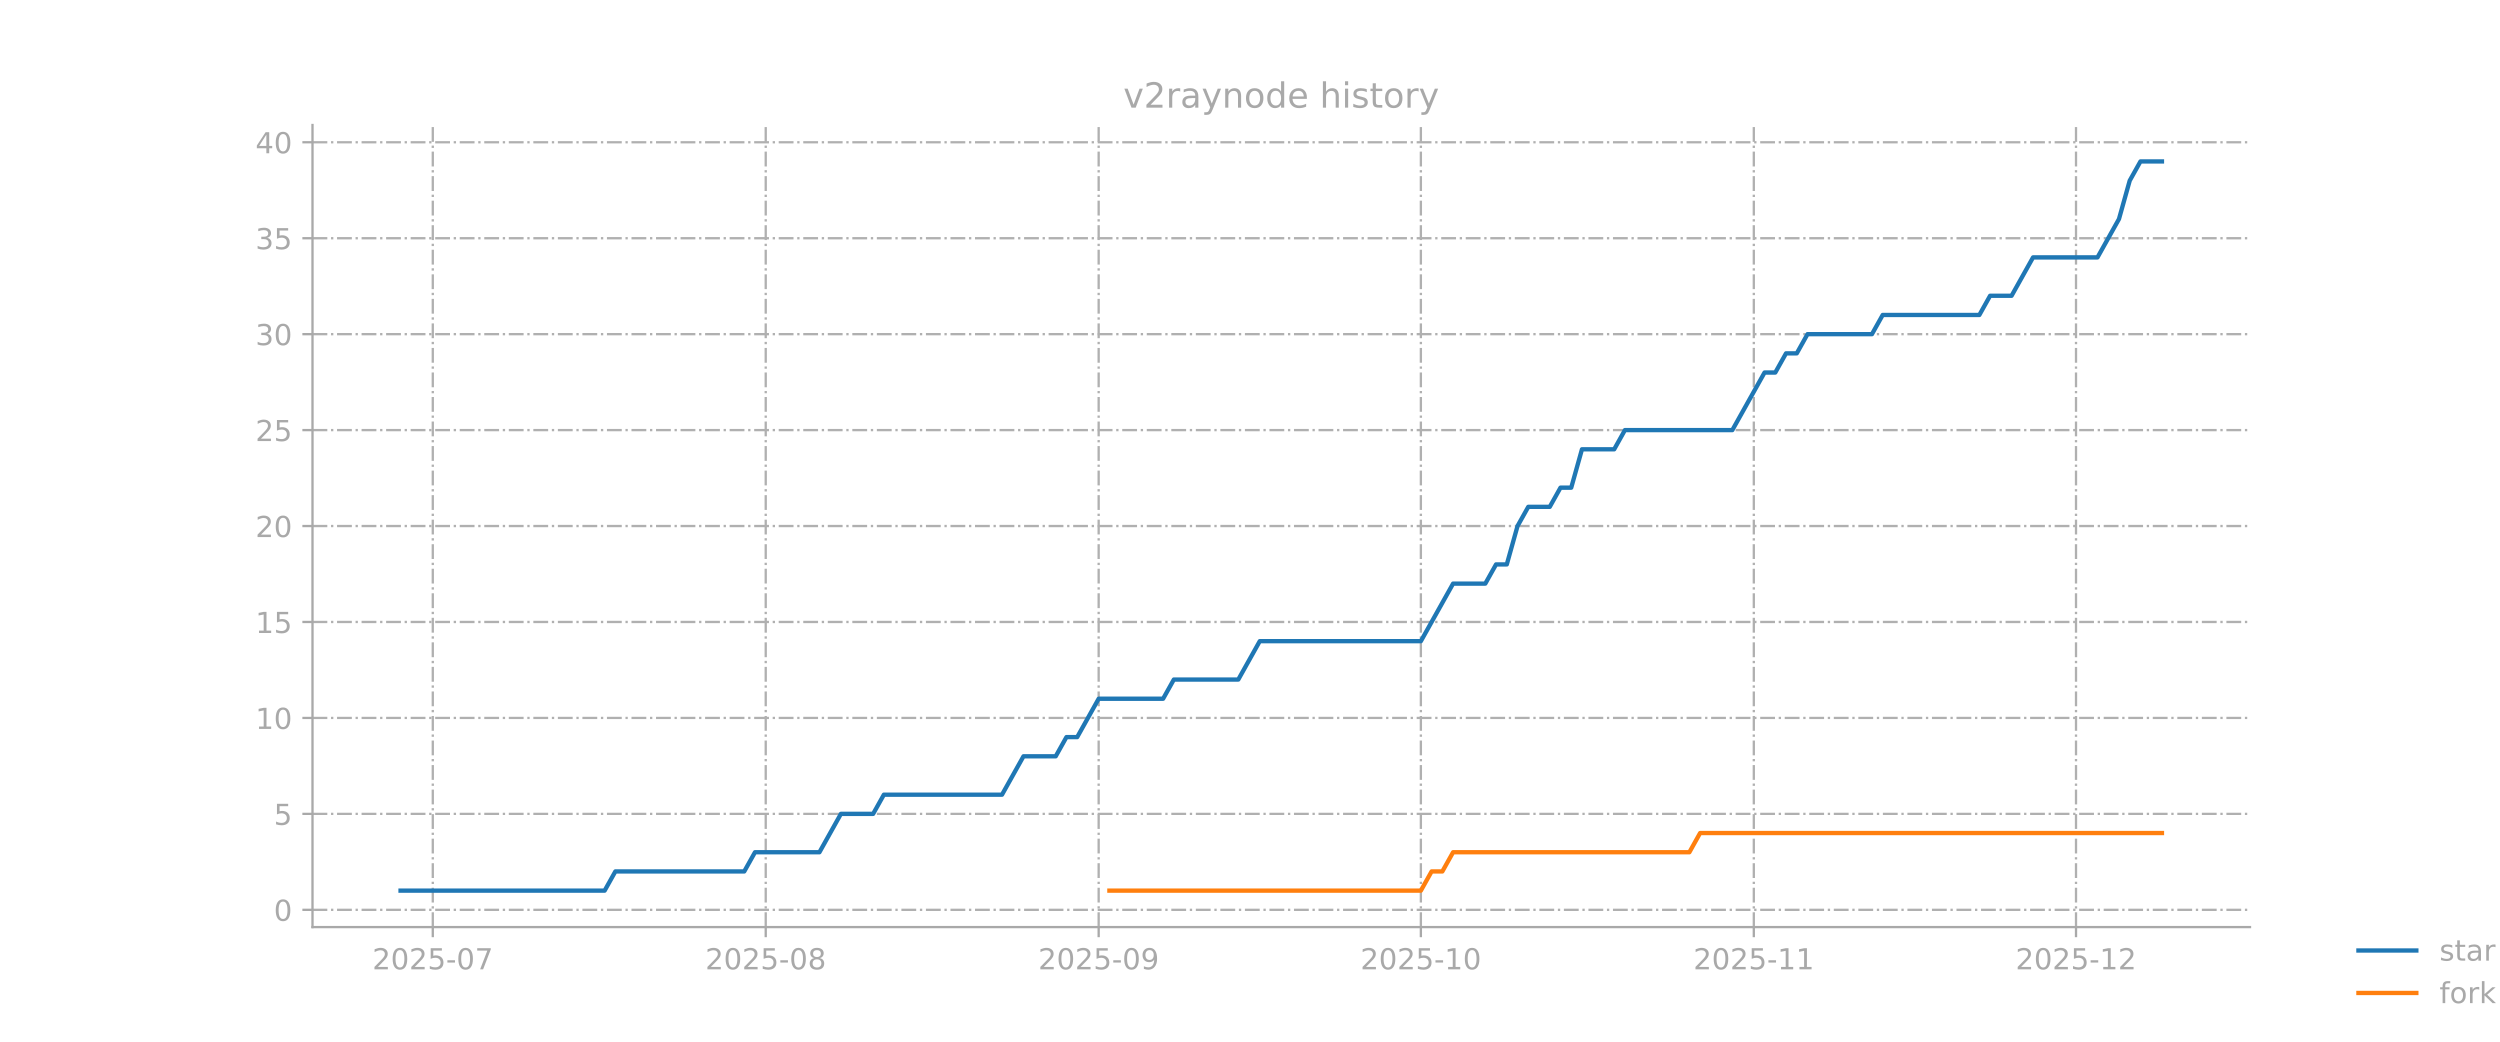
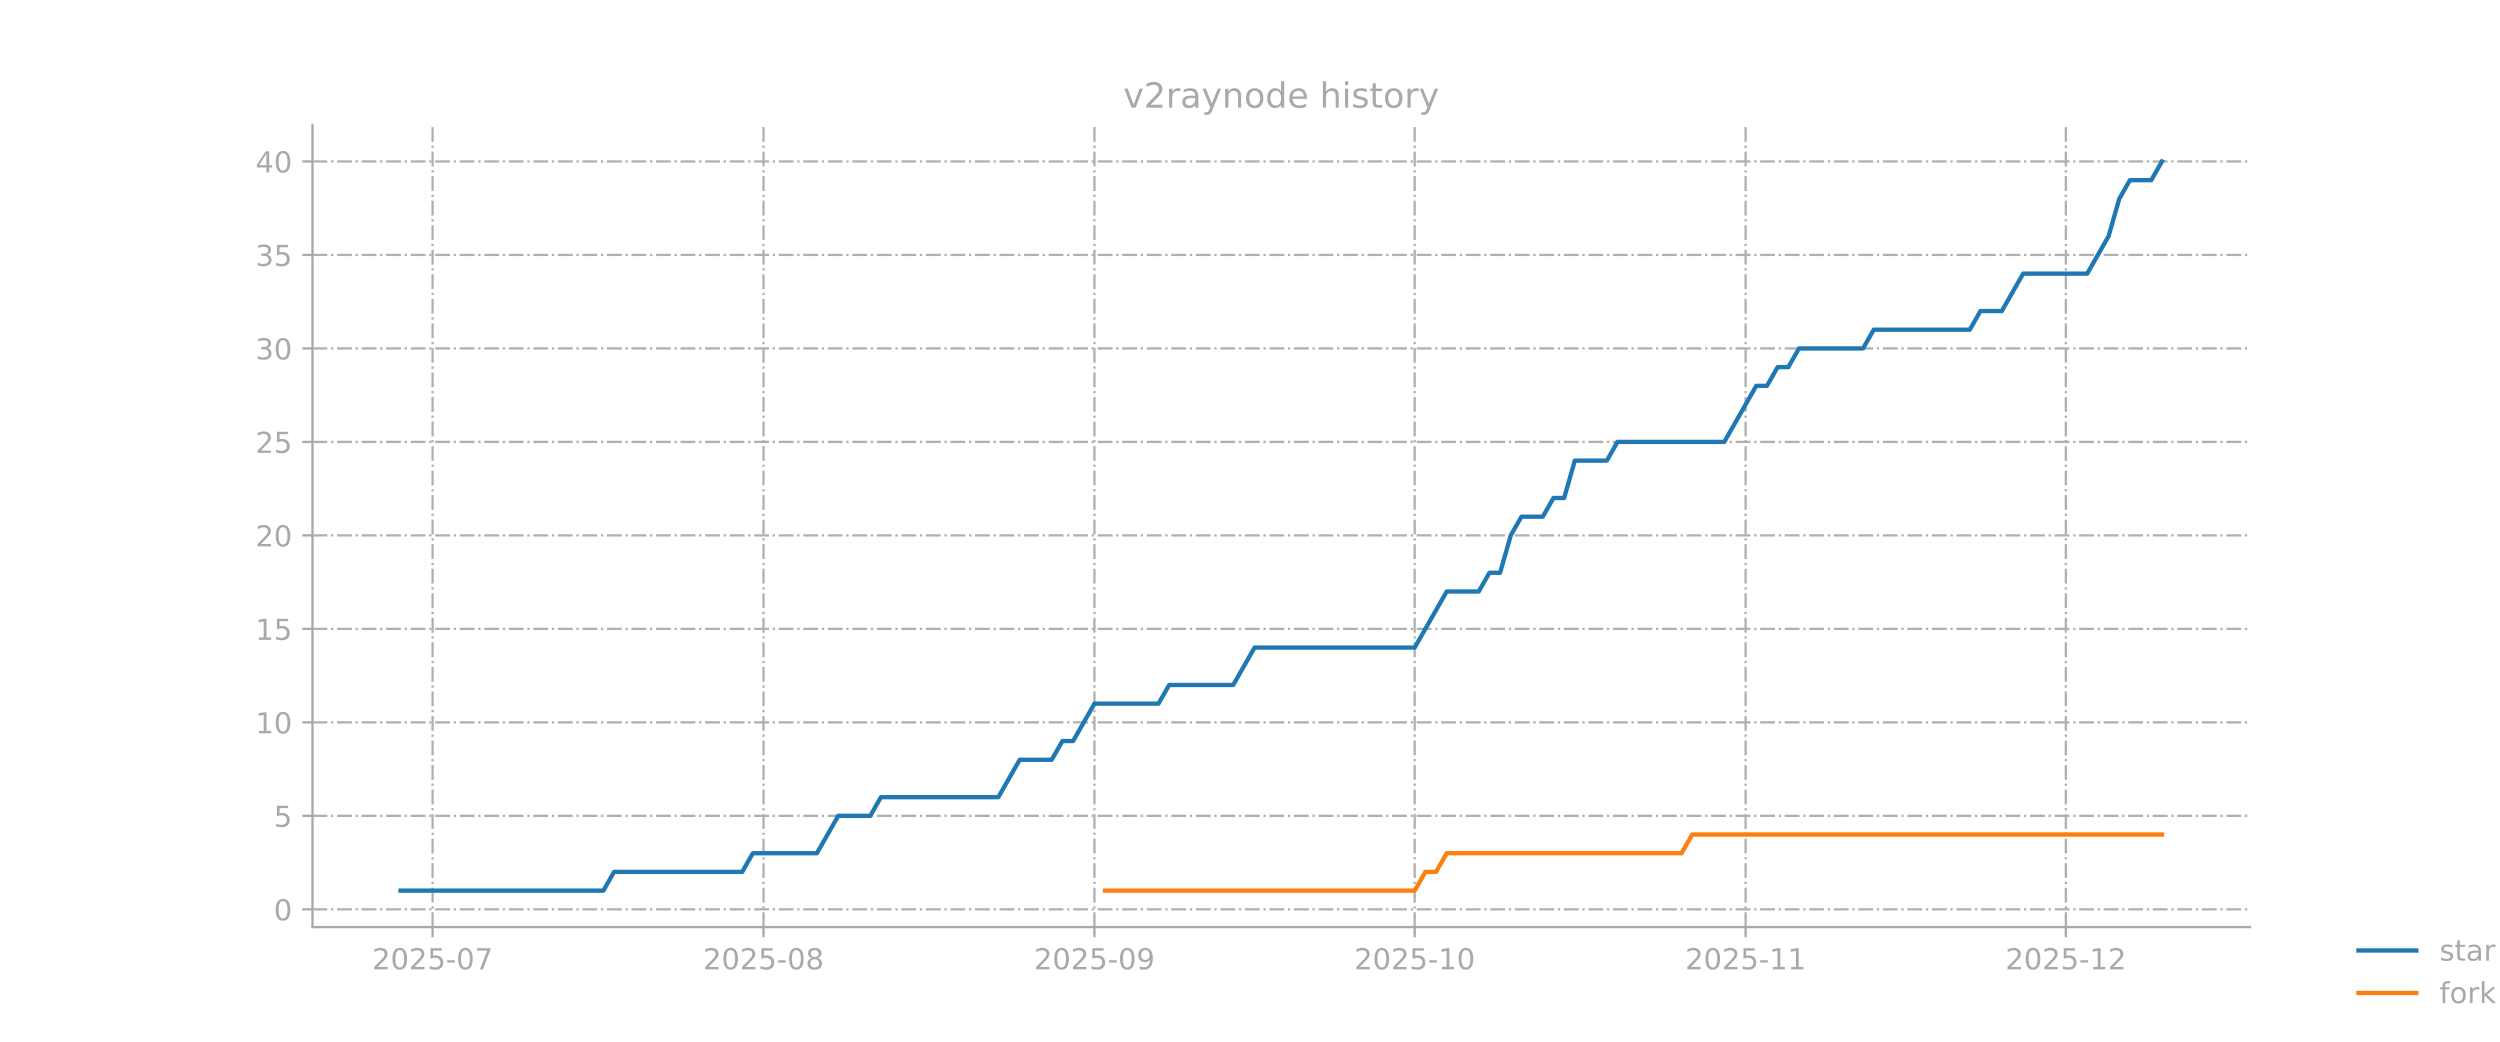
<svg xmlns="http://www.w3.org/2000/svg" xmlns:xlink="http://www.w3.org/1999/xlink" width="864pt" height="360pt" viewBox="0 0 864 360" version="1.1">
  <defs>
    <style type="text/css">*{stroke-linejoin: round; stroke-linecap: butt}</style>
  </defs>
  <g id="figure_1">
    <g id="patch_1">
      <path d="M 0 360  L 864 360  L 864 0  L 0 0  L 0 360  z " style="fill: none; opacity: 0" />
    </g>
    <g id="axes_1">
      <g id="patch_2">
        <path d="M 108 320.4  L 777.6 320.4  L 777.6 43.2  L 108 43.2  L 108 320.4  z " style="fill: none; opacity: 0" />
      </g>
      <g id="matplotlib.axis_1">
        <g id="xtick_1">
          <g id="line2d_1">
-             <path d="M 149.572 320.4  L 149.572 43.2  " clip-path="url(#p14a089d598)" style="fill: none; stroke-dasharray: 5.12,1.28,0.8,1.28; stroke-dashoffset: 0; stroke: #b0b0b0; stroke-width: 0.8" />
+             <path d="M 149.504 320.4  L 149.504 43.2  " clip-path="url(#p0adf51994b)" style="fill: none; stroke-dasharray: 5.12,1.28,0.8,1.28; stroke-dashoffset: 0; stroke: #b0b0b0; stroke-width: 0.8" />
          </g>
          <g id="line2d_2">
            <defs>
-               <path id="mcac305cf28" d="M 0 0  L 0 3.5  " style="stroke: #a9a9a9; stroke-width: 0.8" />
+               <path id="mbabab87576" d="M 0 0  L 0 3.5  " style="stroke: #a9a9a9; stroke-width: 0.8" />
            </defs>
            <g>
-               <use xlink:href="#mcac305cf28" x="149.572" y="320.4" style="fill: #a9a9a9; stroke: #a9a9a9; stroke-width: 0.8" />
+               <use xlink:href="#mbabab87576" x="149.504" y="320.4" style="fill: #a9a9a9; stroke: #a9a9a9; stroke-width: 0.8" />
            </g>
          </g>
          <g id="text_1">
-             <g style="fill: #a9a9a9" transform="translate(128.6802 334.9984) scale(0.1 -0.1)">
+             <g style="fill: #a9a9a9" transform="translate(128.6127 334.9984) scale(0.1 -0.1)">
              <defs>
                <path id="DejaVuSans-32" d="M 1228 531  L 3431 531  L 3431 0  L 469 0  L 469 531  Q 828 903 1448 1529  Q 2069 2156 2228 2338  Q 2531 2678 2651 2914  Q 2772 3150 2772 3378  Q 2772 3750 2511 3984  Q 2250 4219 1831 4219  Q 1534 4219 1204 4116  Q 875 4013 500 3803  L 500 4441  Q 881 4594 1212 4672  Q 1544 4750 1819 4750  Q 2544 4750 2975 4387  Q 3406 4025 3406 3419  Q 3406 3131 3298 2873  Q 3191 2616 2906 2266  Q 2828 2175 2409 1742  Q 1991 1309 1228 531  z " transform="scale(0.015625)" />
                <path id="DejaVuSans-30" d="M 2034 4250  Q 1547 4250 1301 3770  Q 1056 3291 1056 2328  Q 1056 1369 1301 889  Q 1547 409 2034 409  Q 2525 409 2770 889  Q 3016 1369 3016 2328  Q 3016 3291 2770 3770  Q 2525 4250 2034 4250  z M 2034 4750  Q 2819 4750 3233 4129  Q 3647 3509 3647 2328  Q 3647 1150 3233 529  Q 2819 -91 2034 -91  Q 1250 -91 836 529  Q 422 1150 422 2328  Q 422 3509 836 4129  Q 1250 4750 2034 4750  z " transform="scale(0.015625)" />
                <path id="DejaVuSans-35" d="M 691 4666  L 3169 4666  L 3169 4134  L 1269 4134  L 1269 2991  Q 1406 3038 1543 3061  Q 1681 3084 1819 3084  Q 2600 3084 3056 2656  Q 3513 2228 3513 1497  Q 3513 744 3044 326  Q 2575 -91 1722 -91  Q 1428 -91 1123 -41  Q 819 9 494 109  L 494 744  Q 775 591 1075 516  Q 1375 441 1709 441  Q 2250 441 2565 725  Q 2881 1009 2881 1497  Q 2881 1984 2565 2268  Q 2250 2553 1709 2553  Q 1456 2553 1204 2497  Q 953 2441 691 2322  L 691 4666  z " transform="scale(0.015625)" />
                <path id="DejaVuSans-2d" d="M 313 2009  L 1997 2009  L 1997 1497  L 313 1497  L 313 2009  z " transform="scale(0.015625)" />
                <path id="DejaVuSans-37" d="M 525 4666  L 3525 4666  L 3525 4397  L 1831 0  L 1172 0  L 2766 4134  L 525 4134  L 525 4666  z " transform="scale(0.015625)" />
              </defs>
              <use xlink:href="#DejaVuSans-32" />
              <use xlink:href="#DejaVuSans-30" transform="translate(63.62305 0)" />
              <use xlink:href="#DejaVuSans-32" transform="translate(127.2461 0)" />
              <use xlink:href="#DejaVuSans-35" transform="translate(190.8691 0)" />
              <use xlink:href="#DejaVuSans-2d" transform="translate(254.4922 0)" />
              <use xlink:href="#DejaVuSans-30" transform="translate(290.5762 0)" />
              <use xlink:href="#DejaVuSans-37" transform="translate(354.1992 0)" />
            </g>
          </g>
        </g>
        <g id="xtick_2">
          <g id="line2d_3">
-             <path d="M 264.636 320.4  L 264.636 43.2  " clip-path="url(#p14a089d598)" style="fill: none; stroke-dasharray: 5.12,1.28,0.8,1.28; stroke-dashoffset: 0; stroke: #b0b0b0; stroke-width: 0.8" />
+             <path d="M 263.871 320.4  L 263.871 43.2  " clip-path="url(#p0adf51994b)" style="fill: none; stroke-dasharray: 5.12,1.28,0.8,1.28; stroke-dashoffset: 0; stroke: #b0b0b0; stroke-width: 0.8" />
          </g>
          <g id="line2d_4">
            <g>
-               <use xlink:href="#mcac305cf28" x="264.636" y="320.4" style="fill: #a9a9a9; stroke: #a9a9a9; stroke-width: 0.8" />
+               <use xlink:href="#mbabab87576" x="263.871" y="320.4" style="fill: #a9a9a9; stroke: #a9a9a9; stroke-width: 0.8" />
            </g>
          </g>
          <g id="text_2">
-             <g style="fill: #a9a9a9" transform="translate(243.7445 334.9984) scale(0.1 -0.1)">
+             <g style="fill: #a9a9a9" transform="translate(242.9797 334.9984) scale(0.1 -0.1)">
              <defs>
                <path id="DejaVuSans-38" d="M 2034 2216  Q 1584 2216 1326 1975  Q 1069 1734 1069 1313  Q 1069 891 1326 650  Q 1584 409 2034 409  Q 2484 409 2743 651  Q 3003 894 3003 1313  Q 3003 1734 2745 1975  Q 2488 2216 2034 2216  z M 1403 2484  Q 997 2584 770 2862  Q 544 3141 544 3541  Q 544 4100 942 4425  Q 1341 4750 2034 4750  Q 2731 4750 3128 4425  Q 3525 4100 3525 3541  Q 3525 3141 3298 2862  Q 3072 2584 2669 2484  Q 3125 2378 3379 2068  Q 3634 1759 3634 1313  Q 3634 634 3220 271  Q 2806 -91 2034 -91  Q 1263 -91 848 271  Q 434 634 434 1313  Q 434 1759 690 2068  Q 947 2378 1403 2484  z M 1172 3481  Q 1172 3119 1398 2916  Q 1625 2713 2034 2713  Q 2441 2713 2670 2916  Q 2900 3119 2900 3481  Q 2900 3844 2670 4047  Q 2441 4250 2034 4250  Q 1625 4250 1398 4047  Q 1172 3844 1172 3481  z " transform="scale(0.015625)" />
              </defs>
              <use xlink:href="#DejaVuSans-32" />
              <use xlink:href="#DejaVuSans-30" transform="translate(63.62305 0)" />
              <use xlink:href="#DejaVuSans-32" transform="translate(127.2461 0)" />
              <use xlink:href="#DejaVuSans-35" transform="translate(190.8691 0)" />
              <use xlink:href="#DejaVuSans-2d" transform="translate(254.4922 0)" />
              <use xlink:href="#DejaVuSans-30" transform="translate(290.5762 0)" />
              <use xlink:href="#DejaVuSans-38" transform="translate(354.1992 0)" />
            </g>
          </g>
        </g>
        <g id="xtick_3">
          <g id="line2d_5">
-             <path d="M 379.7 320.4  L 379.7 43.2  " clip-path="url(#p14a089d598)" style="fill: none; stroke-dasharray: 5.12,1.28,0.8,1.28; stroke-dashoffset: 0; stroke: #b0b0b0; stroke-width: 0.8" />
+             <path d="M 378.238 320.4  L 378.238 43.2  " clip-path="url(#p0adf51994b)" style="fill: none; stroke-dasharray: 5.12,1.28,0.8,1.28; stroke-dashoffset: 0; stroke: #b0b0b0; stroke-width: 0.8" />
          </g>
          <g id="line2d_6">
            <g>
-               <use xlink:href="#mcac305cf28" x="379.7" y="320.4" style="fill: #a9a9a9; stroke: #a9a9a9; stroke-width: 0.8" />
+               <use xlink:href="#mbabab87576" x="378.238" y="320.4" style="fill: #a9a9a9; stroke: #a9a9a9; stroke-width: 0.8" />
            </g>
          </g>
          <g id="text_3">
-             <g style="fill: #a9a9a9" transform="translate(358.8088 334.9984) scale(0.1 -0.1)">
+             <g style="fill: #a9a9a9" transform="translate(357.3466 334.9984) scale(0.1 -0.1)">
              <defs>
                <path id="DejaVuSans-39" d="M 703 97  L 703 672  Q 941 559 1184 500  Q 1428 441 1663 441  Q 2288 441 2617 861  Q 2947 1281 2994 2138  Q 2813 1869 2534 1725  Q 2256 1581 1919 1581  Q 1219 1581 811 2004  Q 403 2428 403 3163  Q 403 3881 828 4315  Q 1253 4750 1959 4750  Q 2769 4750 3195 4129  Q 3622 3509 3622 2328  Q 3622 1225 3098 567  Q 2575 -91 1691 -91  Q 1453 -91 1209 -44  Q 966 3 703 97  z M 1959 2075  Q 2384 2075 2632 2365  Q 2881 2656 2881 3163  Q 2881 3666 2632 3958  Q 2384 4250 1959 4250  Q 1534 4250 1286 3958  Q 1038 3666 1038 3163  Q 1038 2656 1286 2365  Q 1534 2075 1959 2075  z " transform="scale(0.015625)" />
              </defs>
              <use xlink:href="#DejaVuSans-32" />
              <use xlink:href="#DejaVuSans-30" transform="translate(63.62305 0)" />
              <use xlink:href="#DejaVuSans-32" transform="translate(127.2461 0)" />
              <use xlink:href="#DejaVuSans-35" transform="translate(190.8691 0)" />
              <use xlink:href="#DejaVuSans-2d" transform="translate(254.4922 0)" />
              <use xlink:href="#DejaVuSans-30" transform="translate(290.5762 0)" />
              <use xlink:href="#DejaVuSans-39" transform="translate(354.1992 0)" />
            </g>
          </g>
        </g>
        <g id="xtick_4">
          <g id="line2d_7">
-             <path d="M 491.053 320.4  L 491.053 43.2  " clip-path="url(#p14a089d598)" style="fill: none; stroke-dasharray: 5.12,1.28,0.8,1.28; stroke-dashoffset: 0; stroke: #b0b0b0; stroke-width: 0.8" />
+             <path d="M 488.916 320.4  L 488.916 43.2  " clip-path="url(#p0adf51994b)" style="fill: none; stroke-dasharray: 5.12,1.28,0.8,1.28; stroke-dashoffset: 0; stroke: #b0b0b0; stroke-width: 0.8" />
          </g>
          <g id="line2d_8">
            <g>
-               <use xlink:href="#mcac305cf28" x="491.053" y="320.4" style="fill: #a9a9a9; stroke: #a9a9a9; stroke-width: 0.8" />
+               <use xlink:href="#mbabab87576" x="488.916" y="320.4" style="fill: #a9a9a9; stroke: #a9a9a9; stroke-width: 0.8" />
            </g>
          </g>
          <g id="text_4">
-             <g style="fill: #a9a9a9" transform="translate(470.1614 334.9984) scale(0.1 -0.1)">
+             <g style="fill: #a9a9a9" transform="translate(468.0243 334.9984) scale(0.1 -0.1)">
              <defs>
                <path id="DejaVuSans-31" d="M 794 531  L 1825 531  L 1825 4091  L 703 3866  L 703 4441  L 1819 4666  L 2450 4666  L 2450 531  L 3481 531  L 3481 0  L 794 0  L 794 531  z " transform="scale(0.015625)" />
              </defs>
              <use xlink:href="#DejaVuSans-32" />
              <use xlink:href="#DejaVuSans-30" transform="translate(63.62305 0)" />
              <use xlink:href="#DejaVuSans-32" transform="translate(127.2461 0)" />
              <use xlink:href="#DejaVuSans-35" transform="translate(190.8691 0)" />
              <use xlink:href="#DejaVuSans-2d" transform="translate(254.4922 0)" />
              <use xlink:href="#DejaVuSans-31" transform="translate(290.5762 0)" />
              <use xlink:href="#DejaVuSans-30" transform="translate(354.1992 0)" />
            </g>
          </g>
        </g>
        <g id="xtick_5">
          <g id="line2d_9">
-             <path d="M 606.117 320.4  L 606.117 43.2  " clip-path="url(#p14a089d598)" style="fill: none; stroke-dasharray: 5.12,1.28,0.8,1.28; stroke-dashoffset: 0; stroke: #b0b0b0; stroke-width: 0.8" />
+             <path d="M 603.283 320.4  L 603.283 43.2  " clip-path="url(#p0adf51994b)" style="fill: none; stroke-dasharray: 5.12,1.28,0.8,1.28; stroke-dashoffset: 0; stroke: #b0b0b0; stroke-width: 0.8" />
          </g>
          <g id="line2d_10">
            <g>
-               <use xlink:href="#mcac305cf28" x="606.117" y="320.4" style="fill: #a9a9a9; stroke: #a9a9a9; stroke-width: 0.8" />
+               <use xlink:href="#mbabab87576" x="603.283" y="320.4" style="fill: #a9a9a9; stroke: #a9a9a9; stroke-width: 0.8" />
            </g>
          </g>
          <g id="text_5">
-             <g style="fill: #a9a9a9" transform="translate(585.2257 334.9984) scale(0.1 -0.1)">
+             <g style="fill: #a9a9a9" transform="translate(582.3912 334.9984) scale(0.1 -0.1)">
              <use xlink:href="#DejaVuSans-32" />
              <use xlink:href="#DejaVuSans-30" transform="translate(63.62305 0)" />
              <use xlink:href="#DejaVuSans-32" transform="translate(127.2461 0)" />
              <use xlink:href="#DejaVuSans-35" transform="translate(190.8691 0)" />
              <use xlink:href="#DejaVuSans-2d" transform="translate(254.4922 0)" />
              <use xlink:href="#DejaVuSans-31" transform="translate(290.5762 0)" />
              <use xlink:href="#DejaVuSans-31" transform="translate(354.1992 0)" />
            </g>
          </g>
        </g>
        <g id="xtick_6">
          <g id="line2d_11">
-             <path d="M 717.47 320.4  L 717.47 43.2  " clip-path="url(#p14a089d598)" style="fill: none; stroke-dasharray: 5.12,1.28,0.8,1.28; stroke-dashoffset: 0; stroke: #b0b0b0; stroke-width: 0.8" />
+             <path d="M 713.96 320.4  L 713.96 43.2  " clip-path="url(#p0adf51994b)" style="fill: none; stroke-dasharray: 5.12,1.28,0.8,1.28; stroke-dashoffset: 0; stroke: #b0b0b0; stroke-width: 0.8" />
          </g>
          <g id="line2d_12">
            <g>
-               <use xlink:href="#mcac305cf28" x="717.47" y="320.4" style="fill: #a9a9a9; stroke: #a9a9a9; stroke-width: 0.8" />
+               <use xlink:href="#mbabab87576" x="713.96" y="320.4" style="fill: #a9a9a9; stroke: #a9a9a9; stroke-width: 0.8" />
            </g>
          </g>
          <g id="text_6">
-             <g style="fill: #a9a9a9" transform="translate(696.5782 334.9984) scale(0.1 -0.1)">
+             <g style="fill: #a9a9a9" transform="translate(693.0689 334.9984) scale(0.1 -0.1)">
              <use xlink:href="#DejaVuSans-32" />
              <use xlink:href="#DejaVuSans-30" transform="translate(63.62305 0)" />
              <use xlink:href="#DejaVuSans-32" transform="translate(127.2461 0)" />
              <use xlink:href="#DejaVuSans-35" transform="translate(190.8691 0)" />
              <use xlink:href="#DejaVuSans-2d" transform="translate(254.4922 0)" />
              <use xlink:href="#DejaVuSans-31" transform="translate(290.5762 0)" />
              <use xlink:href="#DejaVuSans-32" transform="translate(354.1992 0)" />
            </g>
          </g>
        </g>
      </g>
      <g id="matplotlib.axis_2">
        <g id="ytick_1">
          <g id="line2d_13">
-             <path d="M 108 314.432  L 777.6 314.432  " clip-path="url(#p14a089d598)" style="fill: none; stroke-dasharray: 5.12,1.28,0.8,1.28; stroke-dashoffset: 0; stroke: #b0b0b0; stroke-width: 0.8" />
+             <path d="M 108 314.262  L 777.6 314.262  " clip-path="url(#p0adf51994b)" style="fill: none; stroke-dasharray: 5.12,1.28,0.8,1.28; stroke-dashoffset: 0; stroke: #b0b0b0; stroke-width: 0.8" />
          </g>
          <g id="line2d_14">
            <defs>
-               <path id="m37e1e16aef" d="M 0 0  L -3.5 0  " style="stroke: #a9a9a9; stroke-width: 0.8" />
+               <path id="m87d2be1fe5" d="M 0 0  L -3.5 0  " style="stroke: #a9a9a9; stroke-width: 0.8" />
            </defs>
            <g>
-               <use xlink:href="#m37e1e16aef" x="108" y="314.432" style="fill: #a9a9a9; stroke: #a9a9a9; stroke-width: 0.8" />
+               <use xlink:href="#m87d2be1fe5" x="108" y="314.262" style="fill: #a9a9a9; stroke: #a9a9a9; stroke-width: 0.8" />
            </g>
          </g>
          <g id="text_7">
-             <g style="fill: #a9a9a9" transform="translate(94.6375 318.2308) scale(0.1 -0.1)">
+             <g style="fill: #a9a9a9" transform="translate(94.6375 318.0608) scale(0.1 -0.1)">
              <use xlink:href="#DejaVuSans-30" />
            </g>
          </g>
        </g>
        <g id="ytick_2">
          <g id="line2d_15">
-             <path d="M 108 281.274  L 777.6 281.274  " clip-path="url(#p14a089d598)" style="fill: none; stroke-dasharray: 5.12,1.28,0.8,1.28; stroke-dashoffset: 0; stroke: #b0b0b0; stroke-width: 0.8" />
+             <path d="M 108 281.954  L 777.6 281.954  " clip-path="url(#p0adf51994b)" style="fill: none; stroke-dasharray: 5.12,1.28,0.8,1.28; stroke-dashoffset: 0; stroke: #b0b0b0; stroke-width: 0.8" />
          </g>
          <g id="line2d_16">
            <g>
-               <use xlink:href="#m37e1e16aef" x="108" y="281.274" style="fill: #a9a9a9; stroke: #a9a9a9; stroke-width: 0.8" />
+               <use xlink:href="#m87d2be1fe5" x="108" y="281.954" style="fill: #a9a9a9; stroke: #a9a9a9; stroke-width: 0.8" />
            </g>
          </g>
          <g id="text_8">
-             <g style="fill: #a9a9a9" transform="translate(94.6375 285.0729) scale(0.1 -0.1)">
+             <g style="fill: #a9a9a9" transform="translate(94.6375 285.7531) scale(0.1 -0.1)">
              <use xlink:href="#DejaVuSans-35" />
            </g>
          </g>
        </g>
        <g id="ytick_3">
          <g id="line2d_17">
-             <path d="M 108 248.116  L 777.6 248.116  " clip-path="url(#p14a089d598)" style="fill: none; stroke-dasharray: 5.12,1.28,0.8,1.28; stroke-dashoffset: 0; stroke: #b0b0b0; stroke-width: 0.8" />
+             <path d="M 108 249.646  L 777.6 249.646  " clip-path="url(#p0adf51994b)" style="fill: none; stroke-dasharray: 5.12,1.28,0.8,1.28; stroke-dashoffset: 0; stroke: #b0b0b0; stroke-width: 0.8" />
          </g>
          <g id="line2d_18">
            <g>
-               <use xlink:href="#m37e1e16aef" x="108" y="248.116" style="fill: #a9a9a9; stroke: #a9a9a9; stroke-width: 0.8" />
+               <use xlink:href="#m87d2be1fe5" x="108" y="249.646" style="fill: #a9a9a9; stroke: #a9a9a9; stroke-width: 0.8" />
            </g>
          </g>
          <g id="text_9">
-             <g style="fill: #a9a9a9" transform="translate(88.275 251.915) scale(0.1 -0.1)">
+             <g style="fill: #a9a9a9" transform="translate(88.275 253.4454) scale(0.1 -0.1)">
              <use xlink:href="#DejaVuSans-31" />
              <use xlink:href="#DejaVuSans-30" transform="translate(63.62305 0)" />
            </g>
          </g>
        </g>
        <g id="ytick_4">
          <g id="line2d_19">
-             <path d="M 108 214.958  L 777.6 214.958  " clip-path="url(#p14a089d598)" style="fill: none; stroke-dasharray: 5.12,1.28,0.8,1.28; stroke-dashoffset: 0; stroke: #b0b0b0; stroke-width: 0.8" />
+             <path d="M 108 217.338  L 777.6 217.338  " clip-path="url(#p0adf51994b)" style="fill: none; stroke-dasharray: 5.12,1.28,0.8,1.28; stroke-dashoffset: 0; stroke: #b0b0b0; stroke-width: 0.8" />
          </g>
          <g id="line2d_20">
            <g>
-               <use xlink:href="#m37e1e16aef" x="108" y="214.958" style="fill: #a9a9a9; stroke: #a9a9a9; stroke-width: 0.8" />
+               <use xlink:href="#m87d2be1fe5" x="108" y="217.338" style="fill: #a9a9a9; stroke: #a9a9a9; stroke-width: 0.8" />
            </g>
          </g>
          <g id="text_10">
-             <g style="fill: #a9a9a9" transform="translate(88.275 218.7571) scale(0.1 -0.1)">
+             <g style="fill: #a9a9a9" transform="translate(88.275 221.1377) scale(0.1 -0.1)">
              <use xlink:href="#DejaVuSans-31" />
              <use xlink:href="#DejaVuSans-35" transform="translate(63.62305 0)" />
            </g>
          </g>
        </g>
        <g id="ytick_5">
          <g id="line2d_21">
-             <path d="M 108 181.8  L 777.6 181.8  " clip-path="url(#p14a089d598)" style="fill: none; stroke-dasharray: 5.12,1.28,0.8,1.28; stroke-dashoffset: 0; stroke: #b0b0b0; stroke-width: 0.8" />
+             <path d="M 108 185.031  L 777.6 185.031  " clip-path="url(#p0adf51994b)" style="fill: none; stroke-dasharray: 5.12,1.28,0.8,1.28; stroke-dashoffset: 0; stroke: #b0b0b0; stroke-width: 0.8" />
          </g>
          <g id="line2d_22">
            <g>
-               <use xlink:href="#m37e1e16aef" x="108" y="181.8" style="fill: #a9a9a9; stroke: #a9a9a9; stroke-width: 0.8" />
+               <use xlink:href="#m87d2be1fe5" x="108" y="185.031" style="fill: #a9a9a9; stroke: #a9a9a9; stroke-width: 0.8" />
            </g>
          </g>
          <g id="text_11">
-             <g style="fill: #a9a9a9" transform="translate(88.275 185.5992) scale(0.1 -0.1)">
+             <g style="fill: #a9a9a9" transform="translate(88.275 188.83) scale(0.1 -0.1)">
              <use xlink:href="#DejaVuSans-32" />
              <use xlink:href="#DejaVuSans-30" transform="translate(63.62305 0)" />
            </g>
          </g>
        </g>
        <g id="ytick_6">
          <g id="line2d_23">
-             <path d="M 108 148.642  L 777.6 148.642  " clip-path="url(#p14a089d598)" style="fill: none; stroke-dasharray: 5.12,1.28,0.8,1.28; stroke-dashoffset: 0; stroke: #b0b0b0; stroke-width: 0.8" />
+             <path d="M 108 152.723  L 777.6 152.723  " clip-path="url(#p0adf51994b)" style="fill: none; stroke-dasharray: 5.12,1.28,0.8,1.28; stroke-dashoffset: 0; stroke: #b0b0b0; stroke-width: 0.8" />
          </g>
          <g id="line2d_24">
            <g>
-               <use xlink:href="#m37e1e16aef" x="108" y="148.642" style="fill: #a9a9a9; stroke: #a9a9a9; stroke-width: 0.8" />
+               <use xlink:href="#m87d2be1fe5" x="108" y="152.723" style="fill: #a9a9a9; stroke: #a9a9a9; stroke-width: 0.8" />
            </g>
          </g>
          <g id="text_12">
-             <g style="fill: #a9a9a9" transform="translate(88.275 152.4413) scale(0.1 -0.1)">
+             <g style="fill: #a9a9a9" transform="translate(88.275 156.5223) scale(0.1 -0.1)">
              <use xlink:href="#DejaVuSans-32" />
              <use xlink:href="#DejaVuSans-35" transform="translate(63.62305 0)" />
            </g>
          </g>
        </g>
        <g id="ytick_7">
          <g id="line2d_25">
-             <path d="M 108 115.484  L 777.6 115.484  " clip-path="url(#p14a089d598)" style="fill: none; stroke-dasharray: 5.12,1.28,0.8,1.28; stroke-dashoffset: 0; stroke: #b0b0b0; stroke-width: 0.8" />
+             <path d="M 108 120.415  L 777.6 120.415  " clip-path="url(#p0adf51994b)" style="fill: none; stroke-dasharray: 5.12,1.28,0.8,1.28; stroke-dashoffset: 0; stroke: #b0b0b0; stroke-width: 0.8" />
          </g>
          <g id="line2d_26">
            <g>
-               <use xlink:href="#m37e1e16aef" x="108" y="115.484" style="fill: #a9a9a9; stroke: #a9a9a9; stroke-width: 0.8" />
+               <use xlink:href="#m87d2be1fe5" x="108" y="120.415" style="fill: #a9a9a9; stroke: #a9a9a9; stroke-width: 0.8" />
            </g>
          </g>
          <g id="text_13">
-             <g style="fill: #a9a9a9" transform="translate(88.275 119.2834) scale(0.1 -0.1)">
+             <g style="fill: #a9a9a9" transform="translate(88.275 124.2146) scale(0.1 -0.1)">
              <defs>
                <path id="DejaVuSans-33" d="M 2597 2516  Q 3050 2419 3304 2112  Q 3559 1806 3559 1356  Q 3559 666 3084 287  Q 2609 -91 1734 -91  Q 1441 -91 1130 -33  Q 819 25 488 141  L 488 750  Q 750 597 1062 519  Q 1375 441 1716 441  Q 2309 441 2620 675  Q 2931 909 2931 1356  Q 2931 1769 2642 2001  Q 2353 2234 1838 2234  L 1294 2234  L 1294 2753  L 1863 2753  Q 2328 2753 2575 2939  Q 2822 3125 2822 3475  Q 2822 3834 2567 4026  Q 2313 4219 1838 4219  Q 1578 4219 1281 4162  Q 984 4106 628 3988  L 628 4550  Q 988 4650 1302 4700  Q 1616 4750 1894 4750  Q 2613 4750 3031 4423  Q 3450 4097 3450 3541  Q 3450 3153 3228 2886  Q 3006 2619 2597 2516  z " transform="scale(0.015625)" />
              </defs>
              <use xlink:href="#DejaVuSans-33" />
              <use xlink:href="#DejaVuSans-30" transform="translate(63.62305 0)" />
            </g>
          </g>
        </g>
        <g id="ytick_8">
          <g id="line2d_27">
-             <path d="M 108 82.326  L 777.6 82.326  " clip-path="url(#p14a089d598)" style="fill: none; stroke-dasharray: 5.12,1.28,0.8,1.28; stroke-dashoffset: 0; stroke: #b0b0b0; stroke-width: 0.8" />
+             <path d="M 108 88.108  L 777.6 88.108  " clip-path="url(#p0adf51994b)" style="fill: none; stroke-dasharray: 5.12,1.28,0.8,1.28; stroke-dashoffset: 0; stroke: #b0b0b0; stroke-width: 0.8" />
          </g>
          <g id="line2d_28">
            <g>
-               <use xlink:href="#m37e1e16aef" x="108" y="82.326" style="fill: #a9a9a9; stroke: #a9a9a9; stroke-width: 0.8" />
+               <use xlink:href="#m87d2be1fe5" x="108" y="88.108" style="fill: #a9a9a9; stroke: #a9a9a9; stroke-width: 0.8" />
            </g>
          </g>
          <g id="text_14">
-             <g style="fill: #a9a9a9" transform="translate(88.275 86.12553) scale(0.1 -0.1)">
+             <g style="fill: #a9a9a9" transform="translate(88.275 91.90691) scale(0.1 -0.1)">
              <use xlink:href="#DejaVuSans-33" />
              <use xlink:href="#DejaVuSans-35" transform="translate(63.62305 0)" />
            </g>
          </g>
        </g>
        <g id="ytick_9">
          <g id="line2d_29">
-             <path d="M 108 49.168  L 777.6 49.168  " clip-path="url(#p14a089d598)" style="fill: none; stroke-dasharray: 5.12,1.28,0.8,1.28; stroke-dashoffset: 0; stroke: #b0b0b0; stroke-width: 0.8" />
+             <path d="M 108 55.8  L 777.6 55.8  " clip-path="url(#p0adf51994b)" style="fill: none; stroke-dasharray: 5.12,1.28,0.8,1.28; stroke-dashoffset: 0; stroke: #b0b0b0; stroke-width: 0.8" />
          </g>
          <g id="line2d_30">
            <g>
-               <use xlink:href="#m37e1e16aef" x="108" y="49.168" style="fill: #a9a9a9; stroke: #a9a9a9; stroke-width: 0.8" />
+               <use xlink:href="#m87d2be1fe5" x="108" y="55.8" style="fill: #a9a9a9; stroke: #a9a9a9; stroke-width: 0.8" />
            </g>
          </g>
          <g id="text_15">
-             <g style="fill: #a9a9a9" transform="translate(88.275 52.96764) scale(0.1 -0.1)">
+             <g style="fill: #a9a9a9" transform="translate(88.275 59.59922) scale(0.1 -0.1)">
              <defs>
                <path id="DejaVuSans-34" d="M 2419 4116  L 825 1625  L 2419 1625  L 2419 4116  z M 2253 4666  L 3047 4666  L 3047 1625  L 3713 1625  L 3713 1100  L 3047 1100  L 3047 0  L 2419 0  L 2419 1100  L 313 1100  L 313 1709  L 2253 4666  z " transform="scale(0.015625)" />
              </defs>
              <use xlink:href="#DejaVuSans-34" />
              <use xlink:href="#DejaVuSans-30" transform="translate(63.62305 0)" />
            </g>
          </g>
        </g>
      </g>
      <g id="line2d_31">
-         <path d="M 138.436 307.8  L 208.96 307.8  L 212.671 301.168  L 257.212 301.168  L 260.924 294.537  L 283.195 294.537  L 290.618 281.274  L 301.753 281.274  L 305.465 274.642  L 346.294 274.642  L 353.718 261.379  L 364.853 261.379  L 368.565 254.747  L 372.277 254.747  L 379.7 241.484  L 401.971 241.484  L 405.682 234.853  L 427.953 234.853  L 435.376 221.589  L 491.053 221.589  L 502.188 201.695  L 513.323 201.695  L 517.035 195.063  L 520.747 195.063  L 524.459 181.8  L 528.17 175.168  L 535.594 175.168  L 539.306 168.537  L 543.017 168.537  L 546.729 155.274  L 557.864 155.274  L 561.576 148.642  L 598.694 148.642  L 609.829 128.747  L 613.541 128.747  L 617.252 122.116  L 620.964 122.116  L 624.676 115.484  L 646.946 115.484  L 650.658 108.853  L 684.064 108.853  L 687.776 102.221  L 695.199 102.221  L 702.623 88.958  L 724.893 88.958  L 732.317 75.695  L 736.028 62.432  L 739.74 55.8  L 747.164 55.8  L 747.164 55.8  " clip-path="url(#p14a089d598)" style="fill: none; stroke: #1f77b4; stroke-width: 1.5; stroke-linecap: square" />
+         <path d="M 138.436 307.8  L 208.532 307.8  L 212.221 301.338  L 256.493 301.338  L 260.182 294.877  L 282.317 294.877  L 289.696 281.954  L 300.764 281.954  L 304.453 275.492  L 345.035 275.492  L 352.413 262.569  L 363.481 262.569  L 367.17 256.108  L 370.86 256.108  L 378.238 243.185  L 400.374 243.185  L 404.063 236.723  L 426.198 236.723  L 433.577 223.8  L 488.916 223.8  L 499.983 204.415  L 511.051 204.415  L 514.74 197.954  L 518.43 197.954  L 522.119 185.031  L 525.808 178.569  L 533.187 178.569  L 536.876 172.108  L 540.565 172.108  L 544.255 159.185  L 555.322 159.185  L 559.012 152.723  L 595.904 152.723  L 606.972 133.338  L 610.661 133.338  L 614.35 126.877  L 618.04 126.877  L 621.729 120.415  L 643.864 120.415  L 647.554 113.954  L 680.757 113.954  L 684.446 107.492  L 691.825 107.492  L 699.203 94.569  L 721.339 94.569  L 728.717 81.646  L 732.407 68.723  L 736.096 62.262  L 743.474 62.262  L 747.164 55.8  L 747.164 55.8  " clip-path="url(#p0adf51994b)" style="fill: none; stroke: #1f77b4; stroke-width: 1.5; stroke-linecap: square" />
      </g>
      <g id="line2d_32">
-         <path d="M 383.412 307.8  L 387.124 307.8  L 390.835 307.8  L 394.547 307.8  L 398.259 307.8  L 401.971 307.8  L 405.682 307.8  L 409.394 307.8  L 413.106 307.8  L 416.818 307.8  L 420.529 307.8  L 424.241 307.8  L 427.953 307.8  L 431.665 307.8  L 435.376 307.8  L 439.088 307.8  L 442.8 307.8  L 446.512 307.8  L 450.224 307.8  L 453.935 307.8  L 457.647 307.8  L 461.359 307.8  L 465.071 307.8  L 468.782 307.8  L 472.494 307.8  L 476.206 307.8  L 479.918 307.8  L 483.629 307.8  L 487.341 307.8  L 491.053 307.8  L 494.765 301.168  L 498.476 301.168  L 502.188 294.537  L 505.9 294.537  L 509.612 294.537  L 513.323 294.537  L 517.035 294.537  L 520.747 294.537  L 524.459 294.537  L 528.17 294.537  L 531.882 294.537  L 535.594 294.537  L 539.306 294.537  L 543.017 294.537  L 546.729 294.537  L 550.441 294.537  L 554.153 294.537  L 557.864 294.537  L 561.576 294.537  L 565.288 294.537  L 569 294.537  L 572.711 294.537  L 576.423 294.537  L 580.135 294.537  L 583.847 294.537  L 587.558 287.905  L 591.27 287.905  L 594.982 287.905  L 598.694 287.905  L 602.405 287.905  L 606.117 287.905  L 609.829 287.905  L 613.541 287.905  L 617.252 287.905  L 620.964 287.905  L 624.676 287.905  L 628.388 287.905  L 632.099 287.905  L 635.811 287.905  L 639.523 287.905  L 643.235 287.905  L 646.946 287.905  L 650.658 287.905  L 654.37 287.905  L 658.082 287.905  L 661.793 287.905  L 665.505 287.905  L 669.217 287.905  L 672.929 287.905  L 676.64 287.905  L 680.352 287.905  L 684.064 287.905  L 687.776 287.905  L 691.487 287.905  L 695.199 287.905  L 698.911 287.905  L 702.623 287.905  L 706.334 287.905  L 710.046 287.905  L 713.758 287.905  L 717.47 287.905  L 721.181 287.905  L 724.893 287.905  L 728.605 287.905  L 732.317 287.905  L 736.028 287.905  L 739.74 287.905  L 743.452 287.905  L 747.164 287.905  " clip-path="url(#p14a089d598)" style="fill: none; stroke: #ff7f0e; stroke-width: 1.5; stroke-linecap: square" />
+         <path d="M 381.927 307.8  L 385.617 307.8  L 389.306 307.8  L 392.995 307.8  L 396.684 307.8  L 400.374 307.8  L 404.063 307.8  L 407.752 307.8  L 411.441 307.8  L 415.131 307.8  L 418.82 307.8  L 422.509 307.8  L 426.198 307.8  L 429.888 307.8  L 433.577 307.8  L 437.266 307.8  L 440.955 307.8  L 444.645 307.8  L 448.334 307.8  L 452.023 307.8  L 455.712 307.8  L 459.402 307.8  L 463.091 307.8  L 466.78 307.8  L 470.469 307.8  L 474.159 307.8  L 477.848 307.8  L 481.537 307.8  L 485.226 307.8  L 488.916 307.8  L 492.605 301.338  L 496.294 301.338  L 499.983 294.877  L 503.673 294.877  L 507.362 294.877  L 511.051 294.877  L 514.74 294.877  L 518.43 294.877  L 522.119 294.877  L 525.808 294.877  L 529.498 294.877  L 533.187 294.877  L 536.876 294.877  L 540.565 294.877  L 544.255 294.877  L 547.944 294.877  L 551.633 294.877  L 555.322 294.877  L 559.012 294.877  L 562.701 294.877  L 566.39 294.877  L 570.079 294.877  L 573.769 294.877  L 577.458 294.877  L 581.147 294.877  L 584.836 288.415  L 588.526 288.415  L 592.215 288.415  L 595.904 288.415  L 599.593 288.415  L 603.283 288.415  L 606.972 288.415  L 610.661 288.415  L 614.35 288.415  L 618.04 288.415  L 621.729 288.415  L 625.418 288.415  L 629.107 288.415  L 632.797 288.415  L 636.486 288.415  L 640.175 288.415  L 643.864 288.415  L 647.554 288.415  L 651.243 288.415  L 654.932 288.415  L 658.621 288.415  L 662.311 288.415  L 666 288.415  L 669.689 288.415  L 673.379 288.415  L 677.068 288.415  L 680.757 288.415  L 684.446 288.415  L 688.136 288.415  L 691.825 288.415  L 695.514 288.415  L 699.203 288.415  L 702.893 288.415  L 706.582 288.415  L 710.271 288.415  L 713.96 288.415  L 717.65 288.415  L 721.339 288.415  L 725.028 288.415  L 728.717 288.415  L 732.407 288.415  L 736.096 288.415  L 739.785 288.415  L 743.474 288.415  L 747.164 288.415  " clip-path="url(#p0adf51994b)" style="fill: none; stroke: #ff7f0e; stroke-width: 1.5; stroke-linecap: square" />
      </g>
      <g id="patch_3">
        <path d="M 108 320.4  L 108 43.2  " style="fill: none; stroke: #a9a9a9; stroke-width: 0.8; stroke-linejoin: miter; stroke-linecap: square" />
      </g>
      <g id="patch_4">
        <path d="M 777.6 320.4  L 777.6 43.2  " style="fill: none" />
      </g>
      <g id="patch_5">
        <path d="M 108 320.4  L 777.6 320.4  " style="fill: none; stroke: #a9a9a9; stroke-width: 0.8; stroke-linejoin: miter; stroke-linecap: square" />
      </g>
      <g id="patch_6">
        <path d="M 108 43.2  L 777.6 43.2  " style="fill: none" />
      </g>
      <g id="text_16">
        <g style="fill: #a9a9a9" transform="translate(388.2188 37.2) scale(0.12 -0.12)">
          <defs>
            <path id="DejaVuSans-76" d="M 191 3500  L 800 3500  L 1894 563  L 2988 3500  L 3597 3500  L 2284 0  L 1503 0  L 191 3500  z " transform="scale(0.015625)" />
            <path id="DejaVuSans-72" d="M 2631 2963  Q 2534 3019 2420 3045  Q 2306 3072 2169 3072  Q 1681 3072 1420 2755  Q 1159 2438 1159 1844  L 1159 0  L 581 0  L 581 3500  L 1159 3500  L 1159 2956  Q 1341 3275 1631 3429  Q 1922 3584 2338 3584  Q 2397 3584 2469 3576  Q 2541 3569 2628 3553  L 2631 2963  z " transform="scale(0.015625)" />
            <path id="DejaVuSans-61" d="M 2194 1759  Q 1497 1759 1228 1600  Q 959 1441 959 1056  Q 959 750 1161 570  Q 1363 391 1709 391  Q 2188 391 2477 730  Q 2766 1069 2766 1631  L 2766 1759  L 2194 1759  z M 3341 1997  L 3341 0  L 2766 0  L 2766 531  Q 2569 213 2275 61  Q 1981 -91 1556 -91  Q 1019 -91 701 211  Q 384 513 384 1019  Q 384 1609 779 1909  Q 1175 2209 1959 2209  L 2766 2209  L 2766 2266  Q 2766 2663 2505 2880  Q 2244 3097 1772 3097  Q 1472 3097 1187 3025  Q 903 2953 641 2809  L 641 3341  Q 956 3463 1253 3523  Q 1550 3584 1831 3584  Q 2591 3584 2966 3190  Q 3341 2797 3341 1997  z " transform="scale(0.015625)" />
            <path id="DejaVuSans-79" d="M 2059 -325  Q 1816 -950 1584 -1140  Q 1353 -1331 966 -1331  L 506 -1331  L 506 -850  L 844 -850  Q 1081 -850 1212 -737  Q 1344 -625 1503 -206  L 1606 56  L 191 3500  L 800 3500  L 1894 763  L 2988 3500  L 3597 3500  L 2059 -325  z " transform="scale(0.015625)" />
            <path id="DejaVuSans-6e" d="M 3513 2113  L 3513 0  L 2938 0  L 2938 2094  Q 2938 2591 2744 2837  Q 2550 3084 2163 3084  Q 1697 3084 1428 2787  Q 1159 2491 1159 1978  L 1159 0  L 581 0  L 581 3500  L 1159 3500  L 1159 2956  Q 1366 3272 1645 3428  Q 1925 3584 2291 3584  Q 2894 3584 3203 3211  Q 3513 2838 3513 2113  z " transform="scale(0.015625)" />
            <path id="DejaVuSans-6f" d="M 1959 3097  Q 1497 3097 1228 2736  Q 959 2375 959 1747  Q 959 1119 1226 758  Q 1494 397 1959 397  Q 2419 397 2687 759  Q 2956 1122 2956 1747  Q 2956 2369 2687 2733  Q 2419 3097 1959 3097  z M 1959 3584  Q 2709 3584 3137 3096  Q 3566 2609 3566 1747  Q 3566 888 3137 398  Q 2709 -91 1959 -91  Q 1206 -91 779 398  Q 353 888 353 1747  Q 353 2609 779 3096  Q 1206 3584 1959 3584  z " transform="scale(0.015625)" />
            <path id="DejaVuSans-64" d="M 2906 2969  L 2906 4863  L 3481 4863  L 3481 0  L 2906 0  L 2906 525  Q 2725 213 2448 61  Q 2172 -91 1784 -91  Q 1150 -91 751 415  Q 353 922 353 1747  Q 353 2572 751 3078  Q 1150 3584 1784 3584  Q 2172 3584 2448 3432  Q 2725 3281 2906 2969  z M 947 1747  Q 947 1113 1208 752  Q 1469 391 1925 391  Q 2381 391 2643 752  Q 2906 1113 2906 1747  Q 2906 2381 2643 2742  Q 2381 3103 1925 3103  Q 1469 3103 1208 2742  Q 947 2381 947 1747  z " transform="scale(0.015625)" />
            <path id="DejaVuSans-65" d="M 3597 1894  L 3597 1613  L 953 1613  Q 991 1019 1311 708  Q 1631 397 2203 397  Q 2534 397 2845 478  Q 3156 559 3463 722  L 3463 178  Q 3153 47 2828 -22  Q 2503 -91 2169 -91  Q 1331 -91 842 396  Q 353 884 353 1716  Q 353 2575 817 3079  Q 1281 3584 2069 3584  Q 2775 3584 3186 3129  Q 3597 2675 3597 1894  z M 3022 2063  Q 3016 2534 2758 2815  Q 2500 3097 2075 3097  Q 1594 3097 1305 2825  Q 1016 2553 972 2059  L 3022 2063  z " transform="scale(0.015625)" />
            <path id="DejaVuSans-20" transform="scale(0.015625)" />
            <path id="DejaVuSans-68" d="M 3513 2113  L 3513 0  L 2938 0  L 2938 2094  Q 2938 2591 2744 2837  Q 2550 3084 2163 3084  Q 1697 3084 1428 2787  Q 1159 2491 1159 1978  L 1159 0  L 581 0  L 581 4863  L 1159 4863  L 1159 2956  Q 1366 3272 1645 3428  Q 1925 3584 2291 3584  Q 2894 3584 3203 3211  Q 3513 2838 3513 2113  z " transform="scale(0.015625)" />
            <path id="DejaVuSans-69" d="M 603 3500  L 1178 3500  L 1178 0  L 603 0  L 603 3500  z M 603 4863  L 1178 4863  L 1178 4134  L 603 4134  L 603 4863  z " transform="scale(0.015625)" />
            <path id="DejaVuSans-73" d="M 2834 3397  L 2834 2853  Q 2591 2978 2328 3040  Q 2066 3103 1784 3103  Q 1356 3103 1142 2972  Q 928 2841 928 2578  Q 928 2378 1081 2264  Q 1234 2150 1697 2047  L 1894 2003  Q 2506 1872 2764 1633  Q 3022 1394 3022 966  Q 3022 478 2636 193  Q 2250 -91 1575 -91  Q 1294 -91 989 -36  Q 684 19 347 128  L 347 722  Q 666 556 975 473  Q 1284 391 1588 391  Q 1994 391 2212 530  Q 2431 669 2431 922  Q 2431 1156 2273 1281  Q 2116 1406 1581 1522  L 1381 1569  Q 847 1681 609 1914  Q 372 2147 372 2553  Q 372 3047 722 3315  Q 1072 3584 1716 3584  Q 2034 3584 2315 3537  Q 2597 3491 2834 3397  z " transform="scale(0.015625)" />
            <path id="DejaVuSans-74" d="M 1172 4494  L 1172 3500  L 2356 3500  L 2356 3053  L 1172 3053  L 1172 1153  Q 1172 725 1289 603  Q 1406 481 1766 481  L 2356 481  L 2356 0  L 1766 0  Q 1100 0 847 248  Q 594 497 594 1153  L 594 3053  L 172 3053  L 172 3500  L 594 3500  L 594 4494  L 1172 4494  z " transform="scale(0.015625)" />
          </defs>
          <use xlink:href="#DejaVuSans-76" />
          <use xlink:href="#DejaVuSans-32" transform="translate(59.17969 0)" />
          <use xlink:href="#DejaVuSans-72" transform="translate(122.8027 0)" />
          <use xlink:href="#DejaVuSans-61" transform="translate(163.916 0)" />
          <use xlink:href="#DejaVuSans-79" transform="translate(225.1953 0)" />
          <use xlink:href="#DejaVuSans-6e" transform="translate(284.375 0)" />
          <use xlink:href="#DejaVuSans-6f" transform="translate(347.7539 0)" />
          <use xlink:href="#DejaVuSans-64" transform="translate(408.9355 0)" />
          <use xlink:href="#DejaVuSans-65" transform="translate(472.4121 0)" />
          <use xlink:href="#DejaVuSans-20" transform="translate(533.9355 0)" />
          <use xlink:href="#DejaVuSans-68" transform="translate(565.7227 0)" />
          <use xlink:href="#DejaVuSans-69" transform="translate(629.1016 0)" />
          <use xlink:href="#DejaVuSans-73" transform="translate(656.8848 0)" />
          <use xlink:href="#DejaVuSans-74" transform="translate(708.9844 0)" />
          <use xlink:href="#DejaVuSans-6f" transform="translate(748.1934 0)" />
          <use xlink:href="#DejaVuSans-72" transform="translate(809.375 0)" />
          <use xlink:href="#DejaVuSans-79" transform="translate(850.4883 0)" />
        </g>
      </g>
      <g id="legend_1">
        <g id="line2d_33">
          <path d="M 815.08 328.498  L 825.08 328.498  L 835.08 328.498  " style="fill: none; stroke: #1f77b4; stroke-width: 1.5; stroke-linecap: square" />
        </g>
        <g id="text_17">
          <g style="fill: #a9a9a9" transform="translate(843.08 331.9984) scale(0.1 -0.1)">
            <use xlink:href="#DejaVuSans-73" />
            <use xlink:href="#DejaVuSans-74" transform="translate(52.09961 0)" />
            <use xlink:href="#DejaVuSans-61" transform="translate(91.30859 0)" />
            <use xlink:href="#DejaVuSans-72" transform="translate(152.5879 0)" />
          </g>
        </g>
        <g id="line2d_34">
          <path d="M 815.08 343.177  L 825.08 343.177  L 835.08 343.177  " style="fill: none; stroke: #ff7f0e; stroke-width: 1.5; stroke-linecap: square" />
        </g>
        <g id="text_18">
          <g style="fill: #a9a9a9" transform="translate(843.08 346.6766) scale(0.1 -0.1)">
            <defs>
              <path id="DejaVuSans-66" d="M 2375 4863  L 2375 4384  L 1825 4384  Q 1516 4384 1395 4259  Q 1275 4134 1275 3809  L 1275 3500  L 2222 3500  L 2222 3053  L 1275 3053  L 1275 0  L 697 0  L 697 3053  L 147 3053  L 147 3500  L 697 3500  L 697 3744  Q 697 4328 969 4595  Q 1241 4863 1831 4863  L 2375 4863  z " transform="scale(0.015625)" />
              <path id="DejaVuSans-6b" d="M 581 4863  L 1159 4863  L 1159 1991  L 2875 3500  L 3609 3500  L 1753 1863  L 3688 0  L 2938 0  L 1159 1709  L 1159 0  L 581 0  L 581 4863  z " transform="scale(0.015625)" />
            </defs>
            <use xlink:href="#DejaVuSans-66" />
            <use xlink:href="#DejaVuSans-6f" transform="translate(35.20508 0)" />
            <use xlink:href="#DejaVuSans-72" transform="translate(96.38672 0)" />
            <use xlink:href="#DejaVuSans-6b" transform="translate(137.5 0)" />
          </g>
        </g>
      </g>
    </g>
  </g>
  <defs>
-     <clipPath id="p14a089d598">
+     <clipPath id="p0adf51994b">
      <rect x="108" y="43.2" width="669.6" height="277.2" />
    </clipPath>
  </defs>
</svg>
